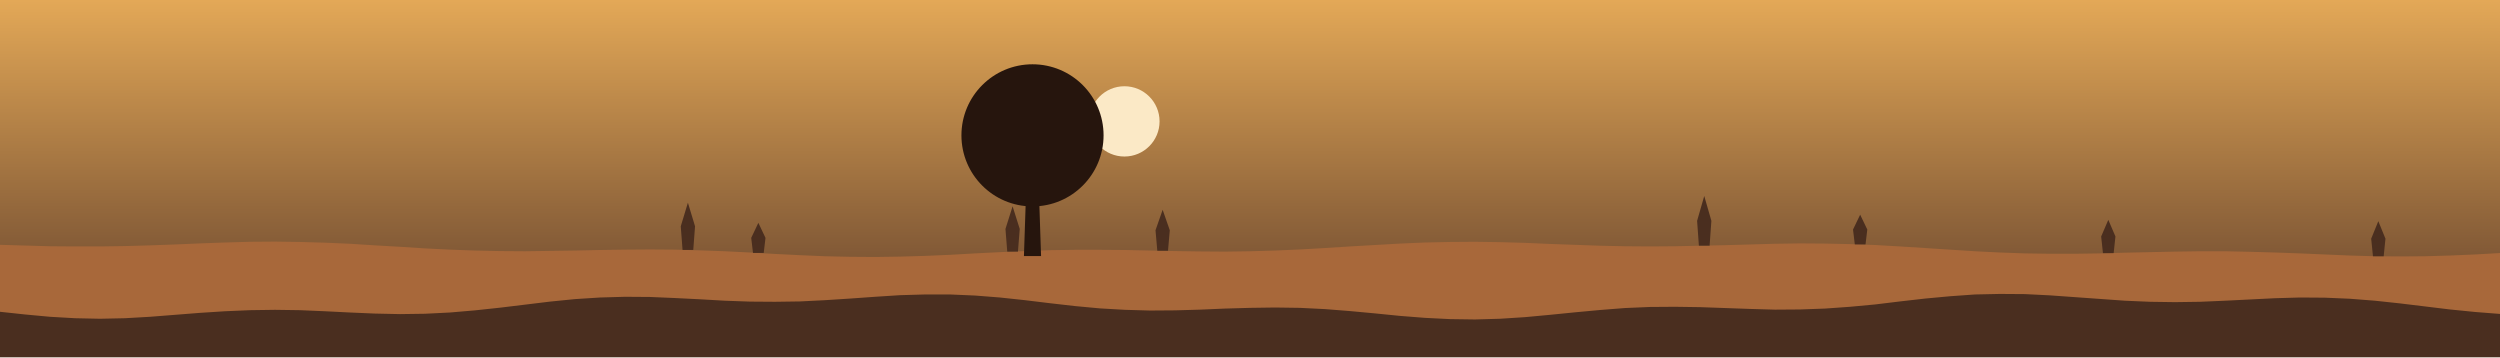
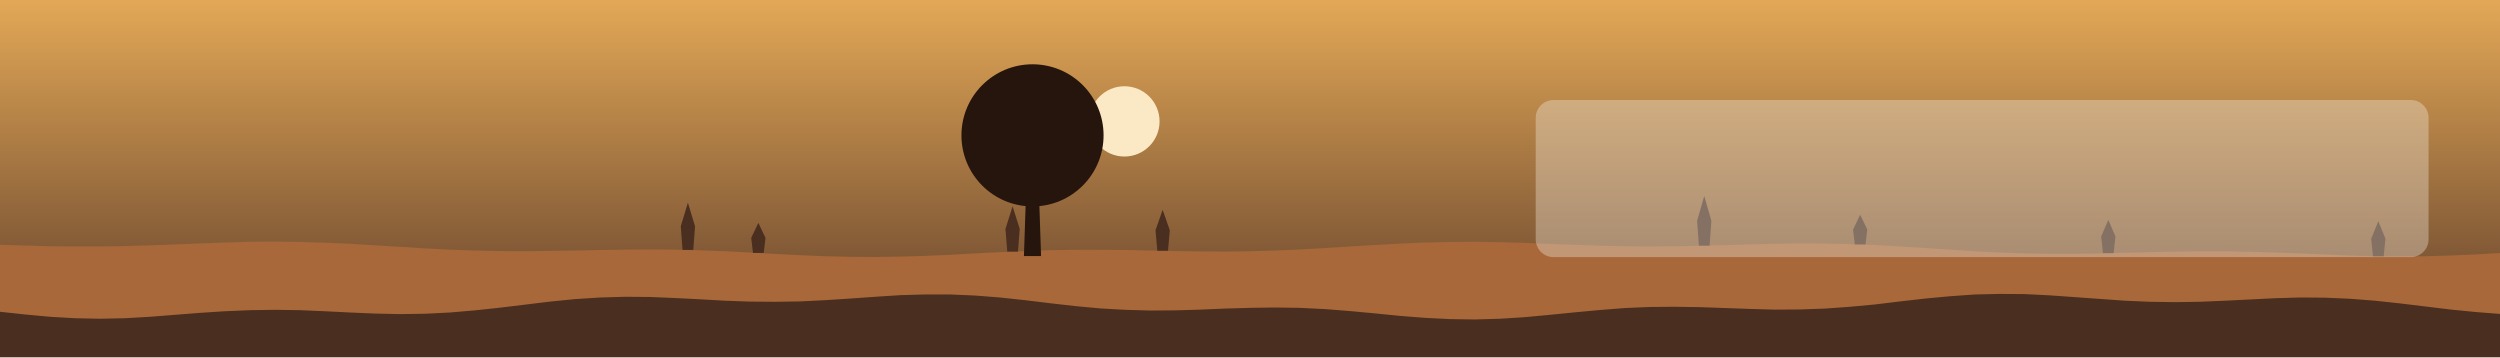
<svg xmlns="http://www.w3.org/2000/svg" viewBox="0 0 1400 200" width="1400" height="200">
  <defs>
    <linearGradient id="cielo" x1="0" y1="0" x2="0" y2="1">
      <stop offset="0" stop-color="#E3A857" />
      <stop offset="1" stop-color="#5B3A29" />
    </linearGradient>
  </defs>
  <rect width="1400" height="200" fill="url(#cielo)" />
  <circle cx="629.681" cy="67.977" r="19.676" fill="#FBE9C6" />
  <polygon points="0,137.1 14,137.5 28,137.9 42,138 56,138 70,137.8 84,137.4 98,136.9 112,136.3 126,135.8 140,135.4 154,135.3 168,135.5 182,135.9 196,136.5 210,137.4 224,138.2 238,139.1 252,139.8 266,140.3 280,140.6 294,140.7 308,140.5 322,140.3 336,140 350,139.8 364,139.7 378,139.8 392,140.2 406,140.7 420,141.4 434,142.2 448,142.9 462,143.5 476,143.8 490,143.9 504,143.7 518,143.3 532,142.7 546,141.9 560,141.2 574,140.6 588,140.1 602,139.9 616,139.9 630,140 644,140.3 658,140.6 672,140.8 686,140.9 700,140.7 714,140.3 728,139.7 742,138.9 756,138 770,137.2 784,136.4 798,135.8 812,135.5 826,135.4 840,135.6 854,136 868,136.6 882,137.1 896,137.6 910,137.9 924,138 938,137.9 952,137.6 966,137.3 980,136.9 994,136.5 1008,136.3 1022,136.4 1036,136.7 1050,137.2 1064,138 1078,138.9 1092,139.8 1106,140.7 1120,141.4 1134,141.9 1148,142.1 1162,142.1 1176,141.9 1190,141.5 1204,141.2 1218,140.9 1232,140.7 1246,140.7 1260,141 1274,141.4 1288,141.9 1302,142.5 1316,143.1 1330,143.5 1344,143.6 1358,143.5 1372,143.1 1386,142.5 1400,141.7 1400,200 0,200" fill="#A8683A" />
  <polygon points="1038.69,136.868 1037.69,128.546 1041.69,120.224 1045.69,128.546 1044.69,136.868" fill="#4A2E1F" />
  <polygon points="1328.86,143.498 1327.86,133.68 1331.86,123.863 1335.86,133.68 1334.86,143.498" fill="#4A2E1F" />
  <polygon points="564.054,140.887 563.054,128.211 567.054,115.536 571.054,128.211 570.054,140.887" fill="#4A2E1F" />
  <polygon points="951.377,137.591 950.377,123.673 954.377,109.755 958.377,123.673 957.377,137.591" fill="#4A2E1F" />
  <polygon points="1177.65,141.772 1176.65,132.443 1180.65,123.114 1184.65,132.443 1183.65,141.772" fill="#4A2E1F" />
  <polygon points="421.681,141.656 420.681,133.221 424.681,124.786 428.681,133.221 427.681,141.656" fill="#4A2E1F" />
  <polygon points="382.226,139.961 381.226,126.736 385.226,113.512 389.226,126.736 388.226,139.961" fill="#4A2E1F" />
  <polygon points="648.083,140.425 647.083,128.956 651.083,117.486 655.083,128.956 654.083,140.425" fill="#4A2E1F" />
  <polygon points="573.4,143.4 575,95.7 581.4,95.7 583,143.4" fill="#26150D" />
  <circle cx="578.2" cy="75.8" r="39.8" fill="#26150D" />
  <polygon points="0,174.6 14,176.1 28,177.4 42,178.2 56,178.5 70,178.2 84,177.4 98,176.3 112,175.2 126,174.3 140,173.7 154,173.5 168,173.7 182,174.3 196,175 210,175.6 224,175.9 238,175.7 252,175 266,173.8 280,172.3 294,170.6 308,168.9 322,167.5 336,166.6 350,166.2 364,166.3 378,166.9 392,167.6 406,168.4 420,168.9 434,169 448,168.8 462,168.1 476,167.2 490,166.2 504,165.3 518,164.9 532,164.9 546,165.5 560,166.6 574,168.1 588,169.8 602,171.4 616,172.7 630,173.5 644,173.9 658,173.8 672,173.4 686,172.8 700,172.4 714,172.2 728,172.4 742,173.1 756,174.2 770,175.5 784,176.9 798,178 812,178.7 826,178.9 840,178.5 854,177.6 868,176.3 882,174.9 896,173.6 910,172.5 924,171.9 938,171.8 952,172 966,172.5 980,173 994,173.4 1008,173.3 1022,172.8 1036,171.8 1050,170.5 1064,168.8 1078,167.2 1092,165.9 1106,164.9 1120,164.6 1134,164.7 1148,165.4 1162,166.4 1176,167.4 1190,168.4 1204,169 1218,169.2 1232,169 1246,168.4 1260,167.7 1274,167 1288,166.6 1302,166.7 1316,167.3 1330,168.4 1344,169.9 1358,171.6 1372,173.3 1386,174.7 1400,175.8 1400,200 0,200" fill="#4A2E1F" />
+   <rect x="860" y="56" width="500" height="88" rx="10" fill="#F4EEE1" fill-opacity="0.35" />
</svg>
